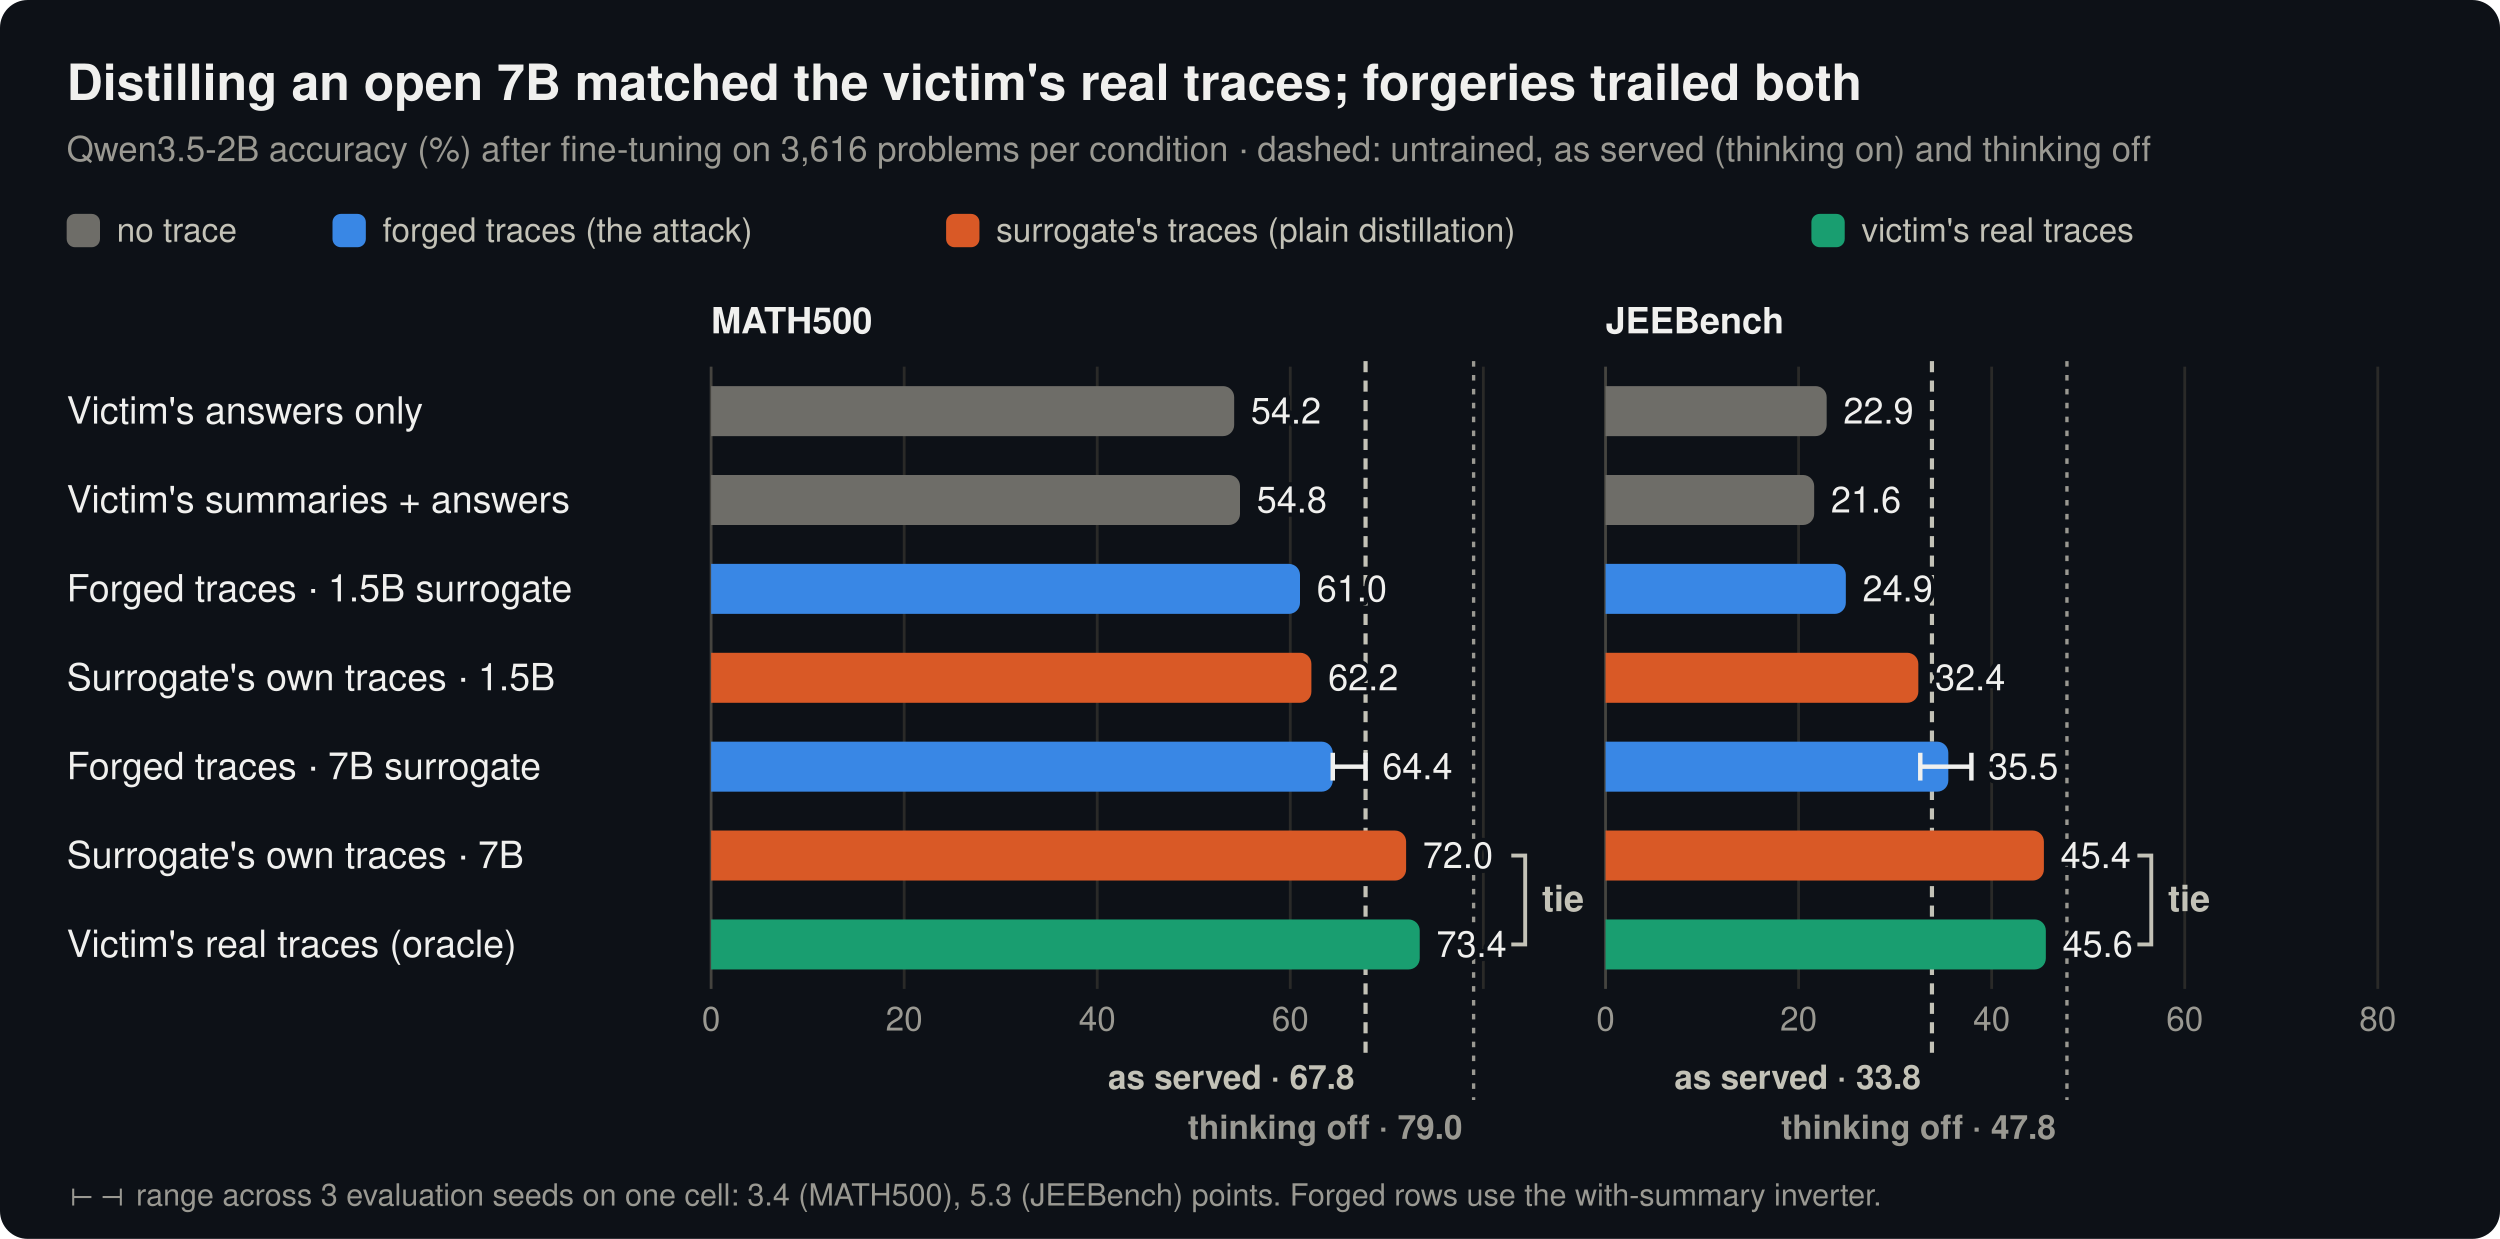
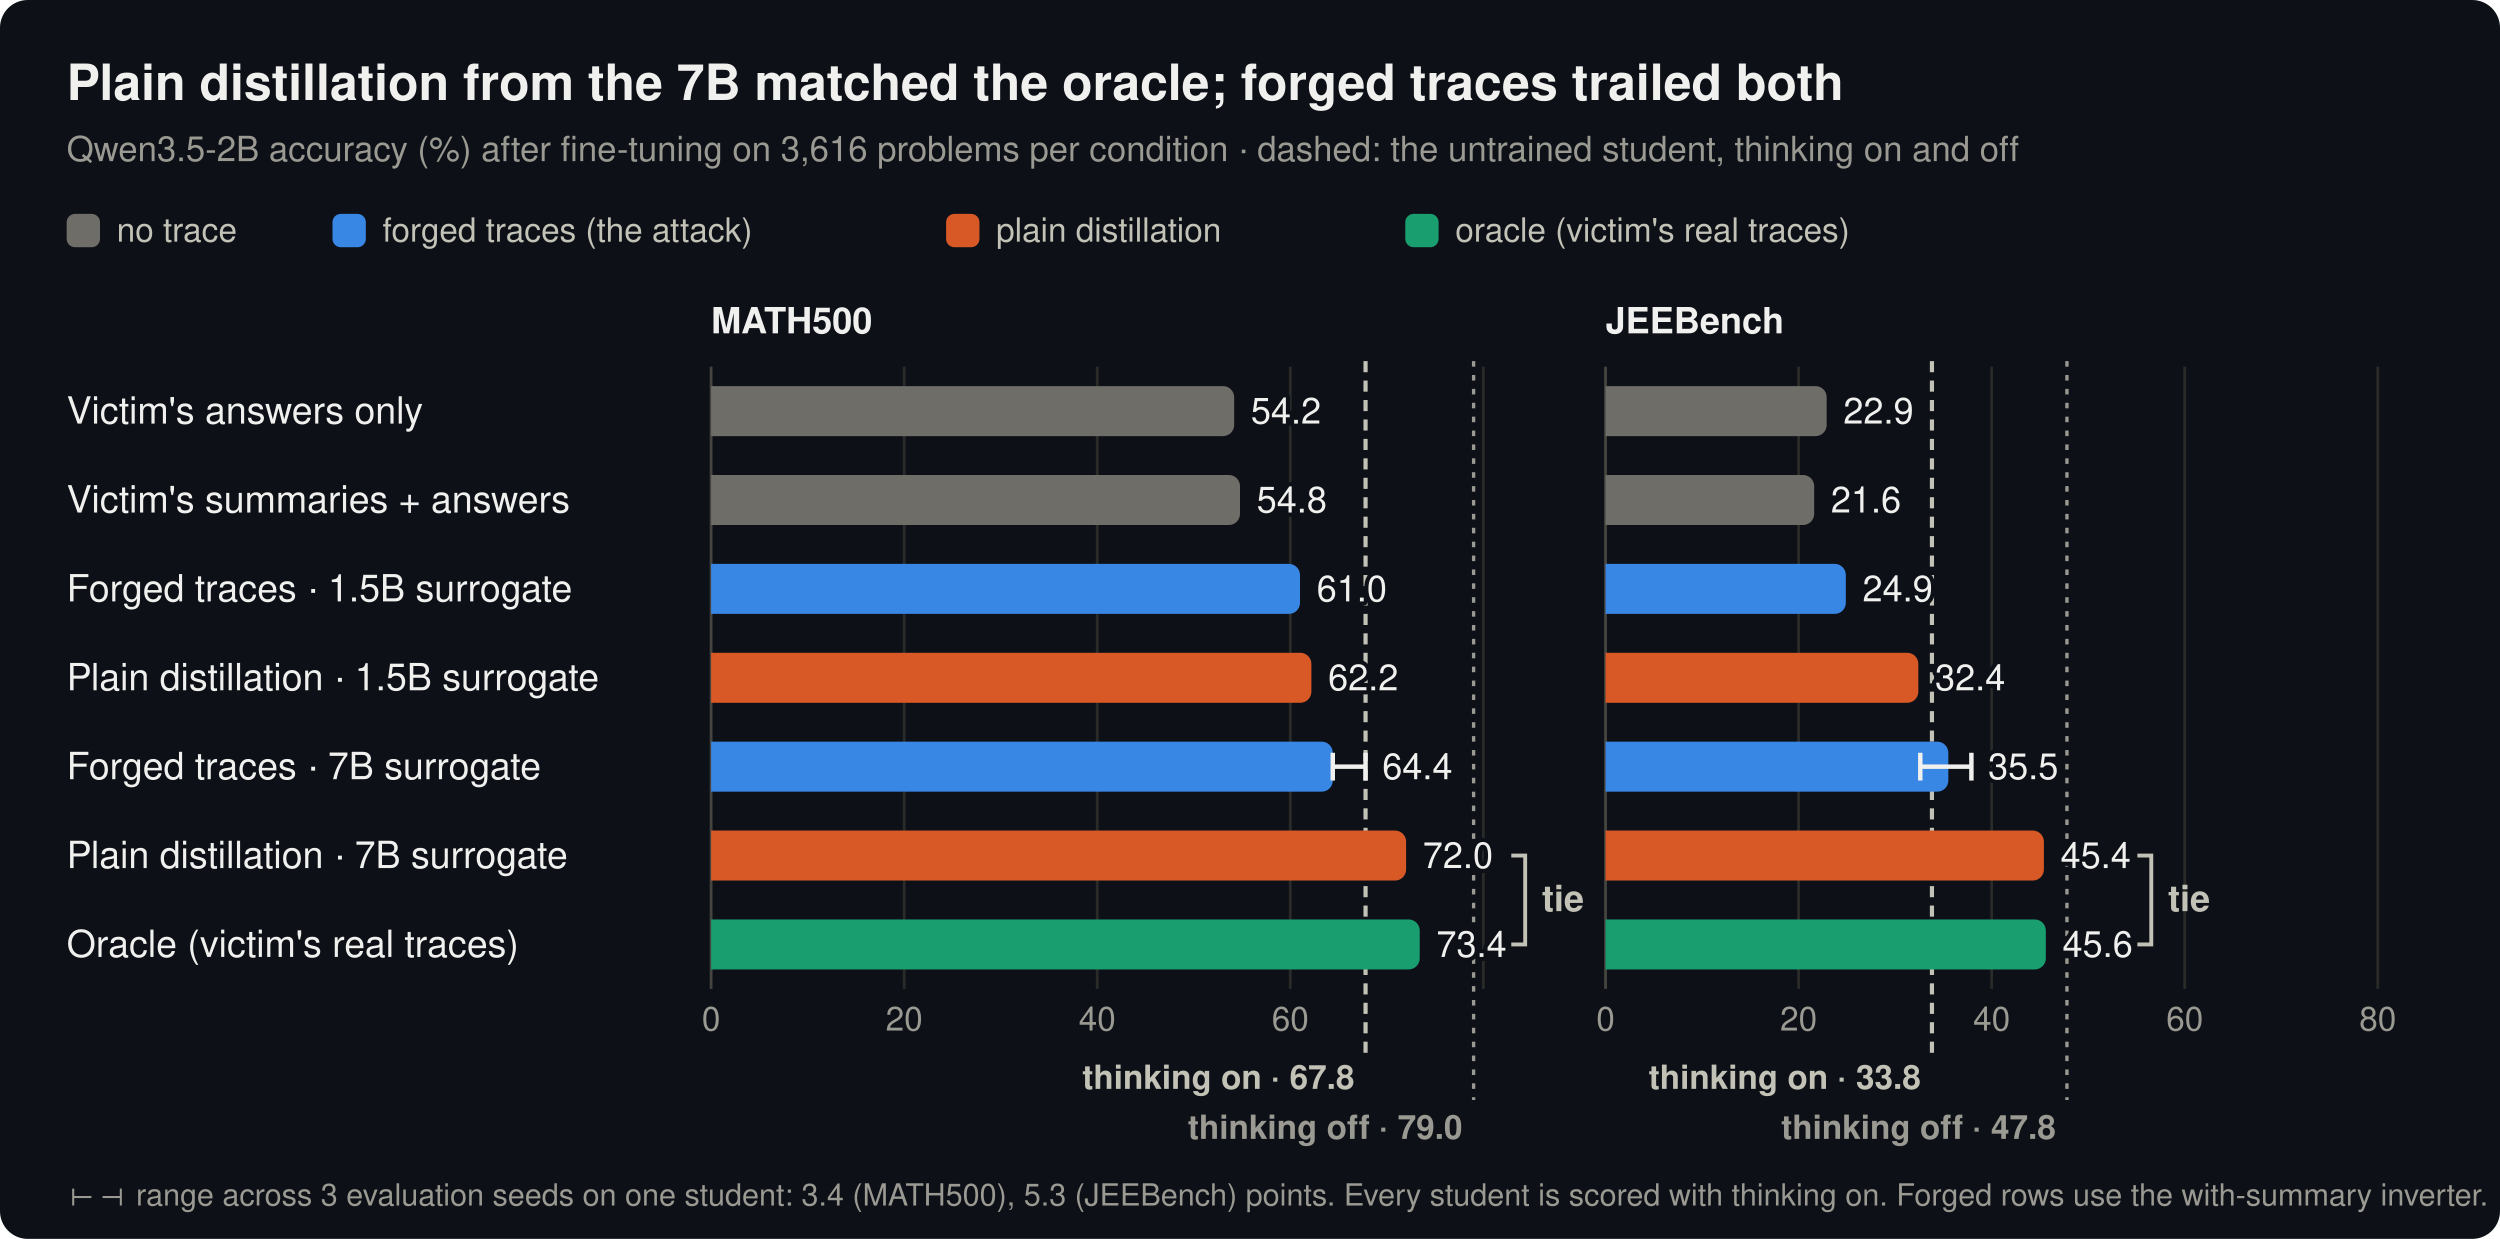
<svg xmlns="http://www.w3.org/2000/svg" width="900" height="446" viewBox="0 0 900 446" role="img" aria-label="Student accuracy by training condition">
  <rect x="0.0" y="0.0" width="900.0" height="446.0" rx="10" fill="#0d1117" />
-   <text x="24.0" y="36.0" font-family="system-ui, -apple-system, &quot;Segoe UI&quot;, Helvetica, Arial, sans-serif" font-size="18" fill="#f0f0ee" text-anchor="start" font-weight="700" style="">Distilling an open 7B matched the victim's real traces; forgeries trailed both</text>
-   <text x="24.0" y="58.0" font-family="system-ui, -apple-system, &quot;Segoe UI&quot;, Helvetica, Arial, sans-serif" font-size="12.5" fill="#9a9992" text-anchor="start" font-weight="normal" style="">Qwen3.5-2B accuracy (%) after fine-tuning on 3,616 problems per condition · dashed: untrained, as served (thinking on) and thinking off</text>
+   <text x="24.0" y="36.0" font-family="system-ui, -apple-system, &quot;Segoe UI&quot;, Helvetica, Arial, sans-serif" font-size="18" fill="#f0f0ee" text-anchor="start" font-weight="700" style="">Plain distillation from the 7B matched the oracle; forged traces trailed both</text>
+   <text x="24.0" y="58.0" font-family="system-ui, -apple-system, &quot;Segoe UI&quot;, Helvetica, Arial, sans-serif" font-size="12.5" fill="#9a9992" text-anchor="start" font-weight="normal" style="">Qwen3.5-2B accuracy (%) after fine-tuning on 3,616 problems per condition · dashed: the untrained student, thinking on and off</text>
  <rect x="24.0" y="77.0" width="12.0" height="12.0" rx="3" fill="#6e6d68" />
  <text x="42.0" y="87.0" font-family="system-ui, -apple-system, &quot;Segoe UI&quot;, Helvetica, Arial, sans-serif" font-size="12" fill="#c3c2b7" text-anchor="start" font-weight="normal" style="">no trace</text>
  <rect x="119.7" y="77.0" width="12.0" height="12.0" rx="3" fill="#3987e5" />
  <text x="137.7" y="87.0" font-family="system-ui, -apple-system, &quot;Segoe UI&quot;, Helvetica, Arial, sans-serif" font-size="12" fill="#c3c2b7" text-anchor="start" font-weight="normal" style="">forged traces (the attack)</text>
  <rect x="340.6" y="77.0" width="12.0" height="12.0" rx="3" fill="#d95926" />
-   <text x="358.6" y="87.0" font-family="system-ui, -apple-system, &quot;Segoe UI&quot;, Helvetica, Arial, sans-serif" font-size="12" fill="#c3c2b7" text-anchor="start" font-weight="normal" style="">surrogate's traces (plain distillation)</text>
-   <rect x="652.1" y="77.0" width="12.0" height="12.0" rx="3" fill="#199e70" />
-   <text x="670.1" y="87.0" font-family="system-ui, -apple-system, &quot;Segoe UI&quot;, Helvetica, Arial, sans-serif" font-size="12" fill="#c3c2b7" text-anchor="start" font-weight="normal" style="">victim's real traces</text>
+   <text x="358.6" y="87.0" font-family="system-ui, -apple-system, &quot;Segoe UI&quot;, Helvetica, Arial, sans-serif" font-size="12" fill="#c3c2b7" text-anchor="start" font-weight="normal" style="">plain distillation</text>
+   <rect x="505.9" y="77.0" width="12.0" height="12.0" rx="3" fill="#199e70" />
+   <text x="523.9" y="87.0" font-family="system-ui, -apple-system, &quot;Segoe UI&quot;, Helvetica, Arial, sans-serif" font-size="12" fill="#c3c2b7" text-anchor="start" font-weight="normal" style="">oracle (victim's real traces)</text>
  <text x="256.0" y="120.0" font-family="system-ui, -apple-system, &quot;Segoe UI&quot;, Helvetica, Arial, sans-serif" font-size="13" fill="#f0f0ee" text-anchor="start" font-weight="700" style="">MATH500</text>
  <line x1="256.0" y1="132.0" x2="256.0" y2="356.0" stroke="#45443f" stroke-width="1.0" />
  <text x="256.0" y="371.0" font-family="system-ui, -apple-system, &quot;Segoe UI&quot;, Helvetica, Arial, sans-serif" font-size="12" fill="#9a9992" text-anchor="middle" font-weight="normal" style="font-variant-numeric: tabular-nums;">0</text>
  <line x1="325.5" y1="132.0" x2="325.5" y2="356.0" stroke="#2a2a28" stroke-width="1.0" />
  <text x="325.5" y="371.0" font-family="system-ui, -apple-system, &quot;Segoe UI&quot;, Helvetica, Arial, sans-serif" font-size="12" fill="#9a9992" text-anchor="middle" font-weight="normal" style="font-variant-numeric: tabular-nums;">20</text>
  <line x1="395.0" y1="132.0" x2="395.0" y2="356.0" stroke="#2a2a28" stroke-width="1.0" />
  <text x="395.0" y="371.0" font-family="system-ui, -apple-system, &quot;Segoe UI&quot;, Helvetica, Arial, sans-serif" font-size="12" fill="#9a9992" text-anchor="middle" font-weight="normal" style="font-variant-numeric: tabular-nums;">40</text>
  <line x1="464.5" y1="132.0" x2="464.5" y2="356.0" stroke="#2a2a28" stroke-width="1.0" />
  <text x="464.5" y="371.0" font-family="system-ui, -apple-system, &quot;Segoe UI&quot;, Helvetica, Arial, sans-serif" font-size="12" fill="#9a9992" text-anchor="middle" font-weight="normal" style="font-variant-numeric: tabular-nums;">60</text>
  <line x1="534.0" y1="132.0" x2="534.0" y2="356.0" stroke="#2a2a28" stroke-width="1.0" />
  <line x1="491.6" y1="130.0" x2="491.6" y2="380.0" stroke="#c3c2b7" stroke-width="1.5" stroke-dasharray="4 3" />
-   <text x="487.6" y="392.0" font-family="system-ui, -apple-system, &quot;Segoe UI&quot;, Helvetica, Arial, sans-serif" font-size="12" fill="#c3c2b7" text-anchor="end" font-weight="600" style="" paint-order="stroke" stroke="#0d1117" stroke-width="3" stroke-linejoin="round">as served · 67.8</text>
+   <text x="487.6" y="392.0" font-family="system-ui, -apple-system, &quot;Segoe UI&quot;, Helvetica, Arial, sans-serif" font-size="12" fill="#c3c2b7" text-anchor="end" font-weight="600" style="" paint-order="stroke" stroke="#0d1117" stroke-width="3" stroke-linejoin="round">thinking on · 67.8</text>
  <line x1="530.5" y1="130.0" x2="530.5" y2="396.0" stroke="#9a9992" stroke-width="1.2" stroke-dasharray="2 3" />
  <text x="526.5" y="410.0" font-family="system-ui, -apple-system, &quot;Segoe UI&quot;, Helvetica, Arial, sans-serif" font-size="12" fill="#9a9992" text-anchor="end" font-weight="600" style="" paint-order="stroke" stroke="#0d1117" stroke-width="3" stroke-linejoin="round">thinking off · 79.0</text>
  <path d="M256.0,139.0 H440.3 a4,4 0 0 1 4,4 V153.0 a4,4 0 0 1 -4,4 H256.0 Z" fill="#6e6d68" />
  <path d="M256.0,171.0 H442.4 a4,4 0 0 1 4,4 V185.0 a4,4 0 0 1 -4,4 H256.0 Z" fill="#6e6d68" />
  <path d="M256.0,203.0 H464.0 a4,4 0 0 1 4,4 V217.0 a4,4 0 0 1 -4,4 H256.0 Z" fill="#3987e5" />
  <path d="M256.0,235.0 H468.1 a4,4 0 0 1 4,4 V249.0 a4,4 0 0 1 -4,4 H256.0 Z" fill="#d95926" />
  <path d="M256.0,267.0 H475.8 a4,4 0 0 1 4,4 V281.0 a4,4 0 0 1 -4,4 H256.0 Z" fill="#3987e5" />
  <path d="M256.0,299.0 H502.2 a4,4 0 0 1 4,4 V313.0 a4,4 0 0 1 -4,4 H256.0 Z" fill="#d95926" />
  <path d="M256.0,331.0 H507.1 a4,4 0 0 1 4,4 V345.0 a4,4 0 0 1 -4,4 H256.0 Z" fill="#199e70" />
  <path d="M544.065,308.0 H549.065 V340.0 H544.065" fill="none" stroke="#c3c2b7" stroke-width="1.4" />
  <text x="555.1" y="328.0" font-family="system-ui, -apple-system, &quot;Segoe UI&quot;, Helvetica, Arial, sans-serif" font-size="13" fill="#c3c2b7" text-anchor="start" font-weight="700" style="">tie</text>
  <text x="450.3" y="152.5" font-family="system-ui, -apple-system, &quot;Segoe UI&quot;, Helvetica, Arial, sans-serif" font-size="13" fill="#f0f0ee" text-anchor="start" font-weight="normal" style="font-variant-numeric: tabular-nums;" paint-order="stroke" stroke="#0d1117" stroke-width="3" stroke-linejoin="round">54.2</text>
  <text x="452.4" y="184.5" font-family="system-ui, -apple-system, &quot;Segoe UI&quot;, Helvetica, Arial, sans-serif" font-size="13" fill="#f0f0ee" text-anchor="start" font-weight="normal" style="font-variant-numeric: tabular-nums;" paint-order="stroke" stroke="#0d1117" stroke-width="3" stroke-linejoin="round">54.8</text>
  <text x="474.0" y="216.5" font-family="system-ui, -apple-system, &quot;Segoe UI&quot;, Helvetica, Arial, sans-serif" font-size="13" fill="#f0f0ee" text-anchor="start" font-weight="normal" style="font-variant-numeric: tabular-nums;" paint-order="stroke" stroke="#0d1117" stroke-width="3" stroke-linejoin="round">61.0</text>
  <text x="478.1" y="248.5" font-family="system-ui, -apple-system, &quot;Segoe UI&quot;, Helvetica, Arial, sans-serif" font-size="13" fill="#f0f0ee" text-anchor="start" font-weight="normal" style="font-variant-numeric: tabular-nums;" paint-order="stroke" stroke="#0d1117" stroke-width="3" stroke-linejoin="round">62.2</text>
  <line x1="479.8" y1="276.0" x2="491.6" y2="276.0" stroke="#f0f0ee" stroke-width="1.6" />
  <line x1="479.8" y1="271.0" x2="479.8" y2="281.0" stroke="#f0f0ee" stroke-width="1.6" />
  <line x1="491.6" y1="271.0" x2="491.6" y2="281.0" stroke="#f0f0ee" stroke-width="1.6" />
  <text x="497.6" y="280.5" font-family="system-ui, -apple-system, &quot;Segoe UI&quot;, Helvetica, Arial, sans-serif" font-size="13" fill="#f0f0ee" text-anchor="start" font-weight="normal" style="font-variant-numeric: tabular-nums;" paint-order="stroke" stroke="#0d1117" stroke-width="3" stroke-linejoin="round">64.4</text>
  <text x="512.2" y="312.5" font-family="system-ui, -apple-system, &quot;Segoe UI&quot;, Helvetica, Arial, sans-serif" font-size="13" fill="#f0f0ee" text-anchor="start" font-weight="normal" style="font-variant-numeric: tabular-nums;" paint-order="stroke" stroke="#0d1117" stroke-width="3" stroke-linejoin="round">72.0</text>
  <text x="517.1" y="344.5" font-family="system-ui, -apple-system, &quot;Segoe UI&quot;, Helvetica, Arial, sans-serif" font-size="13" fill="#f0f0ee" text-anchor="start" font-weight="normal" style="font-variant-numeric: tabular-nums;" paint-order="stroke" stroke="#0d1117" stroke-width="3" stroke-linejoin="round">73.4</text>
  <text x="578.0" y="120.0" font-family="system-ui, -apple-system, &quot;Segoe UI&quot;, Helvetica, Arial, sans-serif" font-size="13" fill="#f0f0ee" text-anchor="start" font-weight="700" style="">JEEBench</text>
  <line x1="578.0" y1="132.0" x2="578.0" y2="356.0" stroke="#45443f" stroke-width="1.0" />
  <text x="578.0" y="371.0" font-family="system-ui, -apple-system, &quot;Segoe UI&quot;, Helvetica, Arial, sans-serif" font-size="12" fill="#9a9992" text-anchor="middle" font-weight="normal" style="font-variant-numeric: tabular-nums;">0</text>
  <line x1="647.5" y1="132.0" x2="647.5" y2="356.0" stroke="#2a2a28" stroke-width="1.0" />
  <text x="647.5" y="371.0" font-family="system-ui, -apple-system, &quot;Segoe UI&quot;, Helvetica, Arial, sans-serif" font-size="12" fill="#9a9992" text-anchor="middle" font-weight="normal" style="font-variant-numeric: tabular-nums;">20</text>
  <line x1="717.0" y1="132.0" x2="717.0" y2="356.0" stroke="#2a2a28" stroke-width="1.0" />
  <text x="717.0" y="371.0" font-family="system-ui, -apple-system, &quot;Segoe UI&quot;, Helvetica, Arial, sans-serif" font-size="12" fill="#9a9992" text-anchor="middle" font-weight="normal" style="font-variant-numeric: tabular-nums;">40</text>
  <line x1="786.5" y1="132.0" x2="786.5" y2="356.0" stroke="#2a2a28" stroke-width="1.0" />
  <text x="786.5" y="371.0" font-family="system-ui, -apple-system, &quot;Segoe UI&quot;, Helvetica, Arial, sans-serif" font-size="12" fill="#9a9992" text-anchor="middle" font-weight="normal" style="font-variant-numeric: tabular-nums;">60</text>
  <line x1="856.0" y1="132.0" x2="856.0" y2="356.0" stroke="#2a2a28" stroke-width="1.0" />
  <text x="856.0" y="371.0" font-family="system-ui, -apple-system, &quot;Segoe UI&quot;, Helvetica, Arial, sans-serif" font-size="12" fill="#9a9992" text-anchor="middle" font-weight="normal" style="font-variant-numeric: tabular-nums;">80</text>
  <line x1="695.5" y1="130.0" x2="695.5" y2="380.0" stroke="#c3c2b7" stroke-width="1.5" stroke-dasharray="4 3" />
-   <text x="691.5" y="392.0" font-family="system-ui, -apple-system, &quot;Segoe UI&quot;, Helvetica, Arial, sans-serif" font-size="12" fill="#c3c2b7" text-anchor="end" font-weight="600" style="" paint-order="stroke" stroke="#0d1117" stroke-width="3" stroke-linejoin="round">as served · 33.8</text>
+   <text x="691.5" y="392.0" font-family="system-ui, -apple-system, &quot;Segoe UI&quot;, Helvetica, Arial, sans-serif" font-size="12" fill="#c3c2b7" text-anchor="end" font-weight="600" style="" paint-order="stroke" stroke="#0d1117" stroke-width="3" stroke-linejoin="round">thinking on · 33.8</text>
  <line x1="744.1" y1="130.0" x2="744.1" y2="396.0" stroke="#9a9992" stroke-width="1.2" stroke-dasharray="2 3" />
  <text x="740.1" y="410.0" font-family="system-ui, -apple-system, &quot;Segoe UI&quot;, Helvetica, Arial, sans-serif" font-size="12" fill="#9a9992" text-anchor="end" font-weight="600" style="" paint-order="stroke" stroke="#0d1117" stroke-width="3" stroke-linejoin="round">thinking off · 47.8</text>
  <path d="M578.0,139.0 H653.6 a4,4 0 0 1 4,4 V153.0 a4,4 0 0 1 -4,4 H578.0 Z" fill="#6e6d68" />
  <path d="M578.0,171.0 H649.1 a4,4 0 0 1 4,4 V185.0 a4,4 0 0 1 -4,4 H578.0 Z" fill="#6e6d68" />
  <path d="M578.0,203.0 H660.5 a4,4 0 0 1 4,4 V217.0 a4,4 0 0 1 -4,4 H578.0 Z" fill="#3987e5" />
  <path d="M578.0,235.0 H686.6 a4,4 0 0 1 4,4 V249.0 a4,4 0 0 1 -4,4 H578.0 Z" fill="#d95926" />
  <path d="M578.0,267.0 H697.4 a4,4 0 0 1 4,4 V281.0 a4,4 0 0 1 -4,4 H578.0 Z" fill="#3987e5" />
  <path d="M578.0,299.0 H731.8 a4,4 0 0 1 4,4 V313.0 a4,4 0 0 1 -4,4 H578.0 Z" fill="#d95926" />
  <path d="M578.0,331.0 H732.5 a4,4 0 0 1 4,4 V345.0 a4,4 0 0 1 -4,4 H578.0 Z" fill="#199e70" />
  <path d="M769.46,308.0 H774.46 V340.0 H769.46" fill="none" stroke="#c3c2b7" stroke-width="1.4" />
  <text x="780.5" y="328.0" font-family="system-ui, -apple-system, &quot;Segoe UI&quot;, Helvetica, Arial, sans-serif" font-size="13" fill="#c3c2b7" text-anchor="start" font-weight="700" style="">tie</text>
  <text x="663.6" y="152.5" font-family="system-ui, -apple-system, &quot;Segoe UI&quot;, Helvetica, Arial, sans-serif" font-size="13" fill="#f0f0ee" text-anchor="start" font-weight="normal" style="font-variant-numeric: tabular-nums;" paint-order="stroke" stroke="#0d1117" stroke-width="3" stroke-linejoin="round">22.9</text>
  <text x="659.1" y="184.5" font-family="system-ui, -apple-system, &quot;Segoe UI&quot;, Helvetica, Arial, sans-serif" font-size="13" fill="#f0f0ee" text-anchor="start" font-weight="normal" style="font-variant-numeric: tabular-nums;" paint-order="stroke" stroke="#0d1117" stroke-width="3" stroke-linejoin="round">21.6</text>
  <text x="670.5" y="216.5" font-family="system-ui, -apple-system, &quot;Segoe UI&quot;, Helvetica, Arial, sans-serif" font-size="13" fill="#f0f0ee" text-anchor="start" font-weight="normal" style="font-variant-numeric: tabular-nums;" paint-order="stroke" stroke="#0d1117" stroke-width="3" stroke-linejoin="round">24.9</text>
  <text x="696.6" y="248.5" font-family="system-ui, -apple-system, &quot;Segoe UI&quot;, Helvetica, Arial, sans-serif" font-size="13" fill="#f0f0ee" text-anchor="start" font-weight="normal" style="font-variant-numeric: tabular-nums;" paint-order="stroke" stroke="#0d1117" stroke-width="3" stroke-linejoin="round">32.4</text>
  <line x1="691.3" y1="276.0" x2="709.7" y2="276.0" stroke="#f0f0ee" stroke-width="1.6" />
  <line x1="691.3" y1="271.0" x2="691.3" y2="281.0" stroke="#f0f0ee" stroke-width="1.6" />
  <line x1="709.7" y1="271.0" x2="709.7" y2="281.0" stroke="#f0f0ee" stroke-width="1.6" />
  <text x="715.7" y="280.5" font-family="system-ui, -apple-system, &quot;Segoe UI&quot;, Helvetica, Arial, sans-serif" font-size="13" fill="#f0f0ee" text-anchor="start" font-weight="normal" style="font-variant-numeric: tabular-nums;" paint-order="stroke" stroke="#0d1117" stroke-width="3" stroke-linejoin="round">35.5</text>
  <text x="741.8" y="312.5" font-family="system-ui, -apple-system, &quot;Segoe UI&quot;, Helvetica, Arial, sans-serif" font-size="13" fill="#f0f0ee" text-anchor="start" font-weight="normal" style="font-variant-numeric: tabular-nums;" paint-order="stroke" stroke="#0d1117" stroke-width="3" stroke-linejoin="round">45.4</text>
  <text x="742.5" y="344.5" font-family="system-ui, -apple-system, &quot;Segoe UI&quot;, Helvetica, Arial, sans-serif" font-size="13" fill="#f0f0ee" text-anchor="start" font-weight="normal" style="font-variant-numeric: tabular-nums;" paint-order="stroke" stroke="#0d1117" stroke-width="3" stroke-linejoin="round">45.6</text>
  <text x="24.0" y="152.5" font-family="system-ui, -apple-system, &quot;Segoe UI&quot;, Helvetica, Arial, sans-serif" font-size="13.5" fill="#f0f0ee" text-anchor="start" font-weight="normal" style="">Victim's answers only</text>
  <text x="24.0" y="184.5" font-family="system-ui, -apple-system, &quot;Segoe UI&quot;, Helvetica, Arial, sans-serif" font-size="13.5" fill="#f0f0ee" text-anchor="start" font-weight="normal" style="">Victim's summaries + answers</text>
  <text x="24.0" y="216.5" font-family="system-ui, -apple-system, &quot;Segoe UI&quot;, Helvetica, Arial, sans-serif" font-size="13.5" fill="#f0f0ee" text-anchor="start" font-weight="normal" style="">Forged traces · 1.5B surrogate</text>
-   <text x="24.0" y="248.5" font-family="system-ui, -apple-system, &quot;Segoe UI&quot;, Helvetica, Arial, sans-serif" font-size="13.5" fill="#f0f0ee" text-anchor="start" font-weight="normal" style="">Surrogate's own traces · 1.5B</text>
+   <text x="24.0" y="248.5" font-family="system-ui, -apple-system, &quot;Segoe UI&quot;, Helvetica, Arial, sans-serif" font-size="13.5" fill="#f0f0ee" text-anchor="start" font-weight="normal" style="">Plain distillation · 1.5B surrogate</text>
  <text x="24.0" y="280.5" font-family="system-ui, -apple-system, &quot;Segoe UI&quot;, Helvetica, Arial, sans-serif" font-size="13.5" fill="#f0f0ee" text-anchor="start" font-weight="normal" style="">Forged traces · 7B surrogate</text>
-   <text x="24.0" y="312.5" font-family="system-ui, -apple-system, &quot;Segoe UI&quot;, Helvetica, Arial, sans-serif" font-size="13.5" fill="#f0f0ee" text-anchor="start" font-weight="normal" style="">Surrogate's own traces · 7B</text>
-   <text x="24.0" y="344.5" font-family="system-ui, -apple-system, &quot;Segoe UI&quot;, Helvetica, Arial, sans-serif" font-size="13.5" fill="#f0f0ee" text-anchor="start" font-weight="normal" style="">Victim's real traces (oracle)</text>
-   <text x="24.0" y="434.0" font-family="system-ui, -apple-system, &quot;Segoe UI&quot;, Helvetica, Arial, sans-serif" font-size="11" fill="#9a9992" text-anchor="start" font-weight="normal" style="">⊢⊣ range across 3 evaluation seeds on one cell: 3.4 (MATH500), 5.3 (JEEBench) points. Forged rows use the with-summary inverter.</text>
+   <text x="24.0" y="312.5" font-family="system-ui, -apple-system, &quot;Segoe UI&quot;, Helvetica, Arial, sans-serif" font-size="13.5" fill="#f0f0ee" text-anchor="start" font-weight="normal" style="">Plain distillation · 7B surrogate</text>
+   <text x="24.0" y="344.5" font-family="system-ui, -apple-system, &quot;Segoe UI&quot;, Helvetica, Arial, sans-serif" font-size="13.5" fill="#f0f0ee" text-anchor="start" font-weight="normal" style="">Oracle (victim's real traces)</text>
+   <text x="24.0" y="434.0" font-family="system-ui, -apple-system, &quot;Segoe UI&quot;, Helvetica, Arial, sans-serif" font-size="11" fill="#9a9992" text-anchor="start" font-weight="normal" style="">⊢⊣ range across 3 evaluation seeds on one student: 3.4 (MATH500), 5.3 (JEEBench) points. Every student is scored with thinking on. Forged rows use the with-summary inverter.</text>
</svg>
